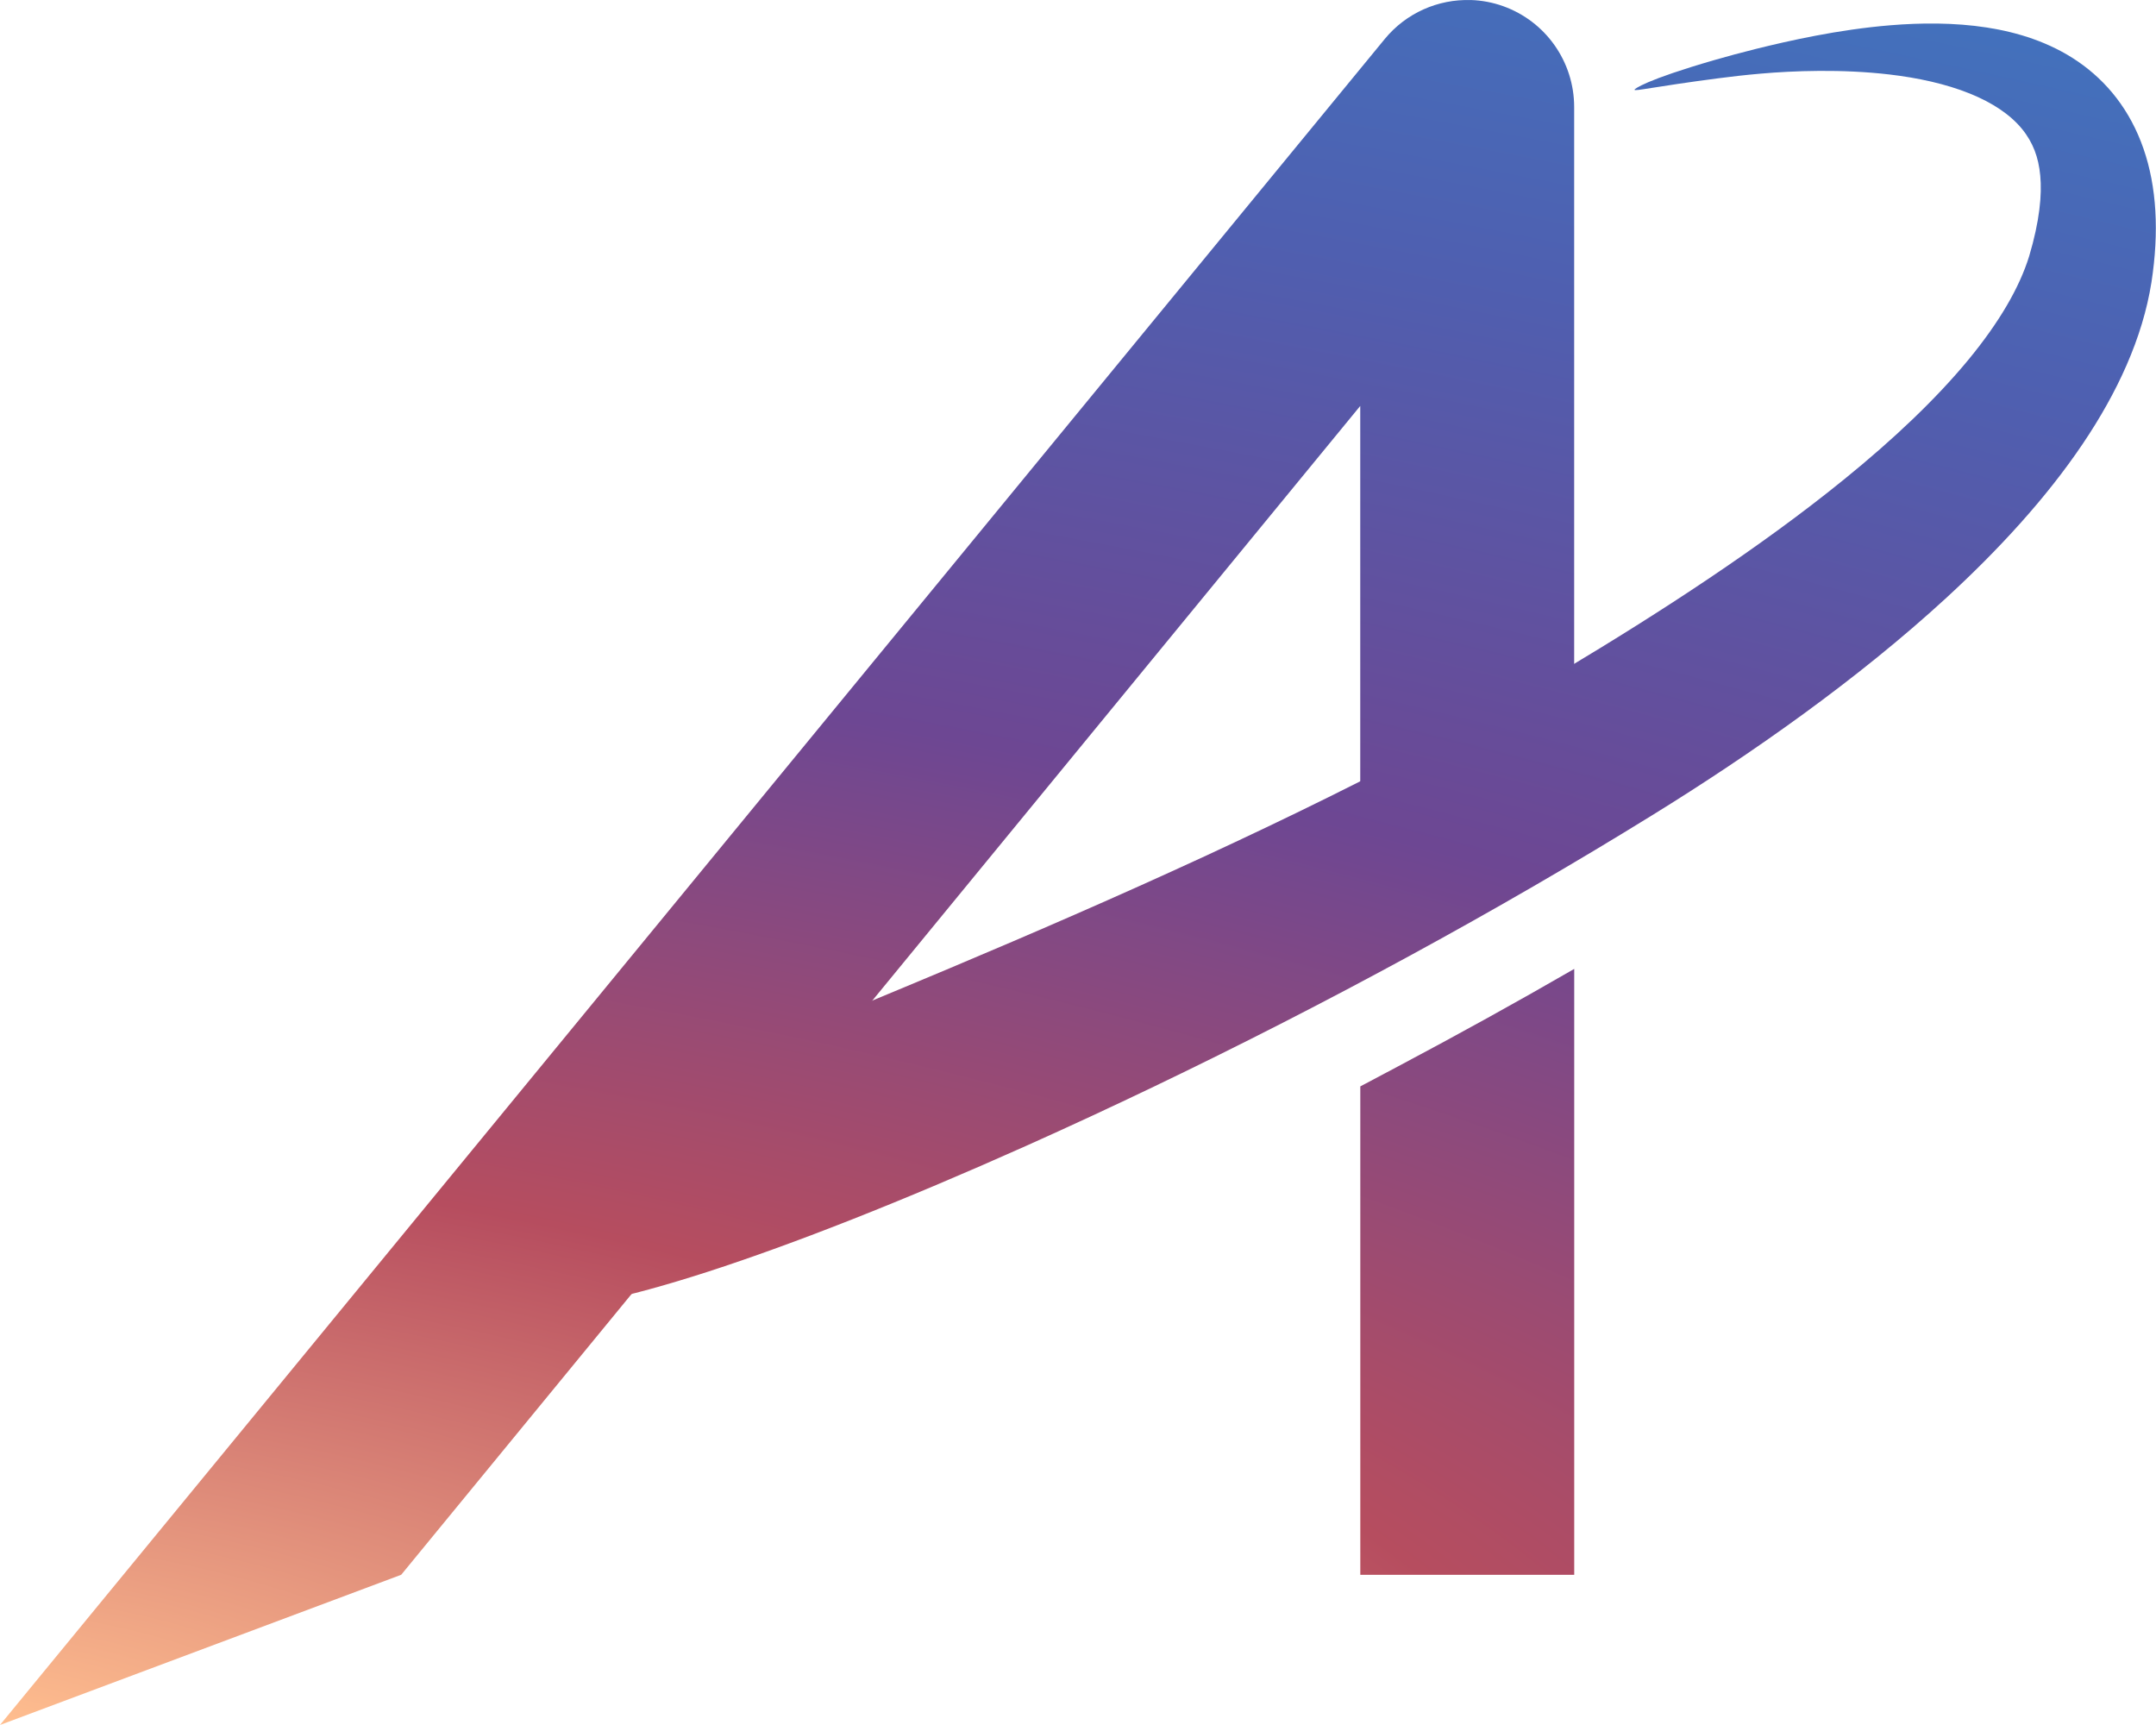
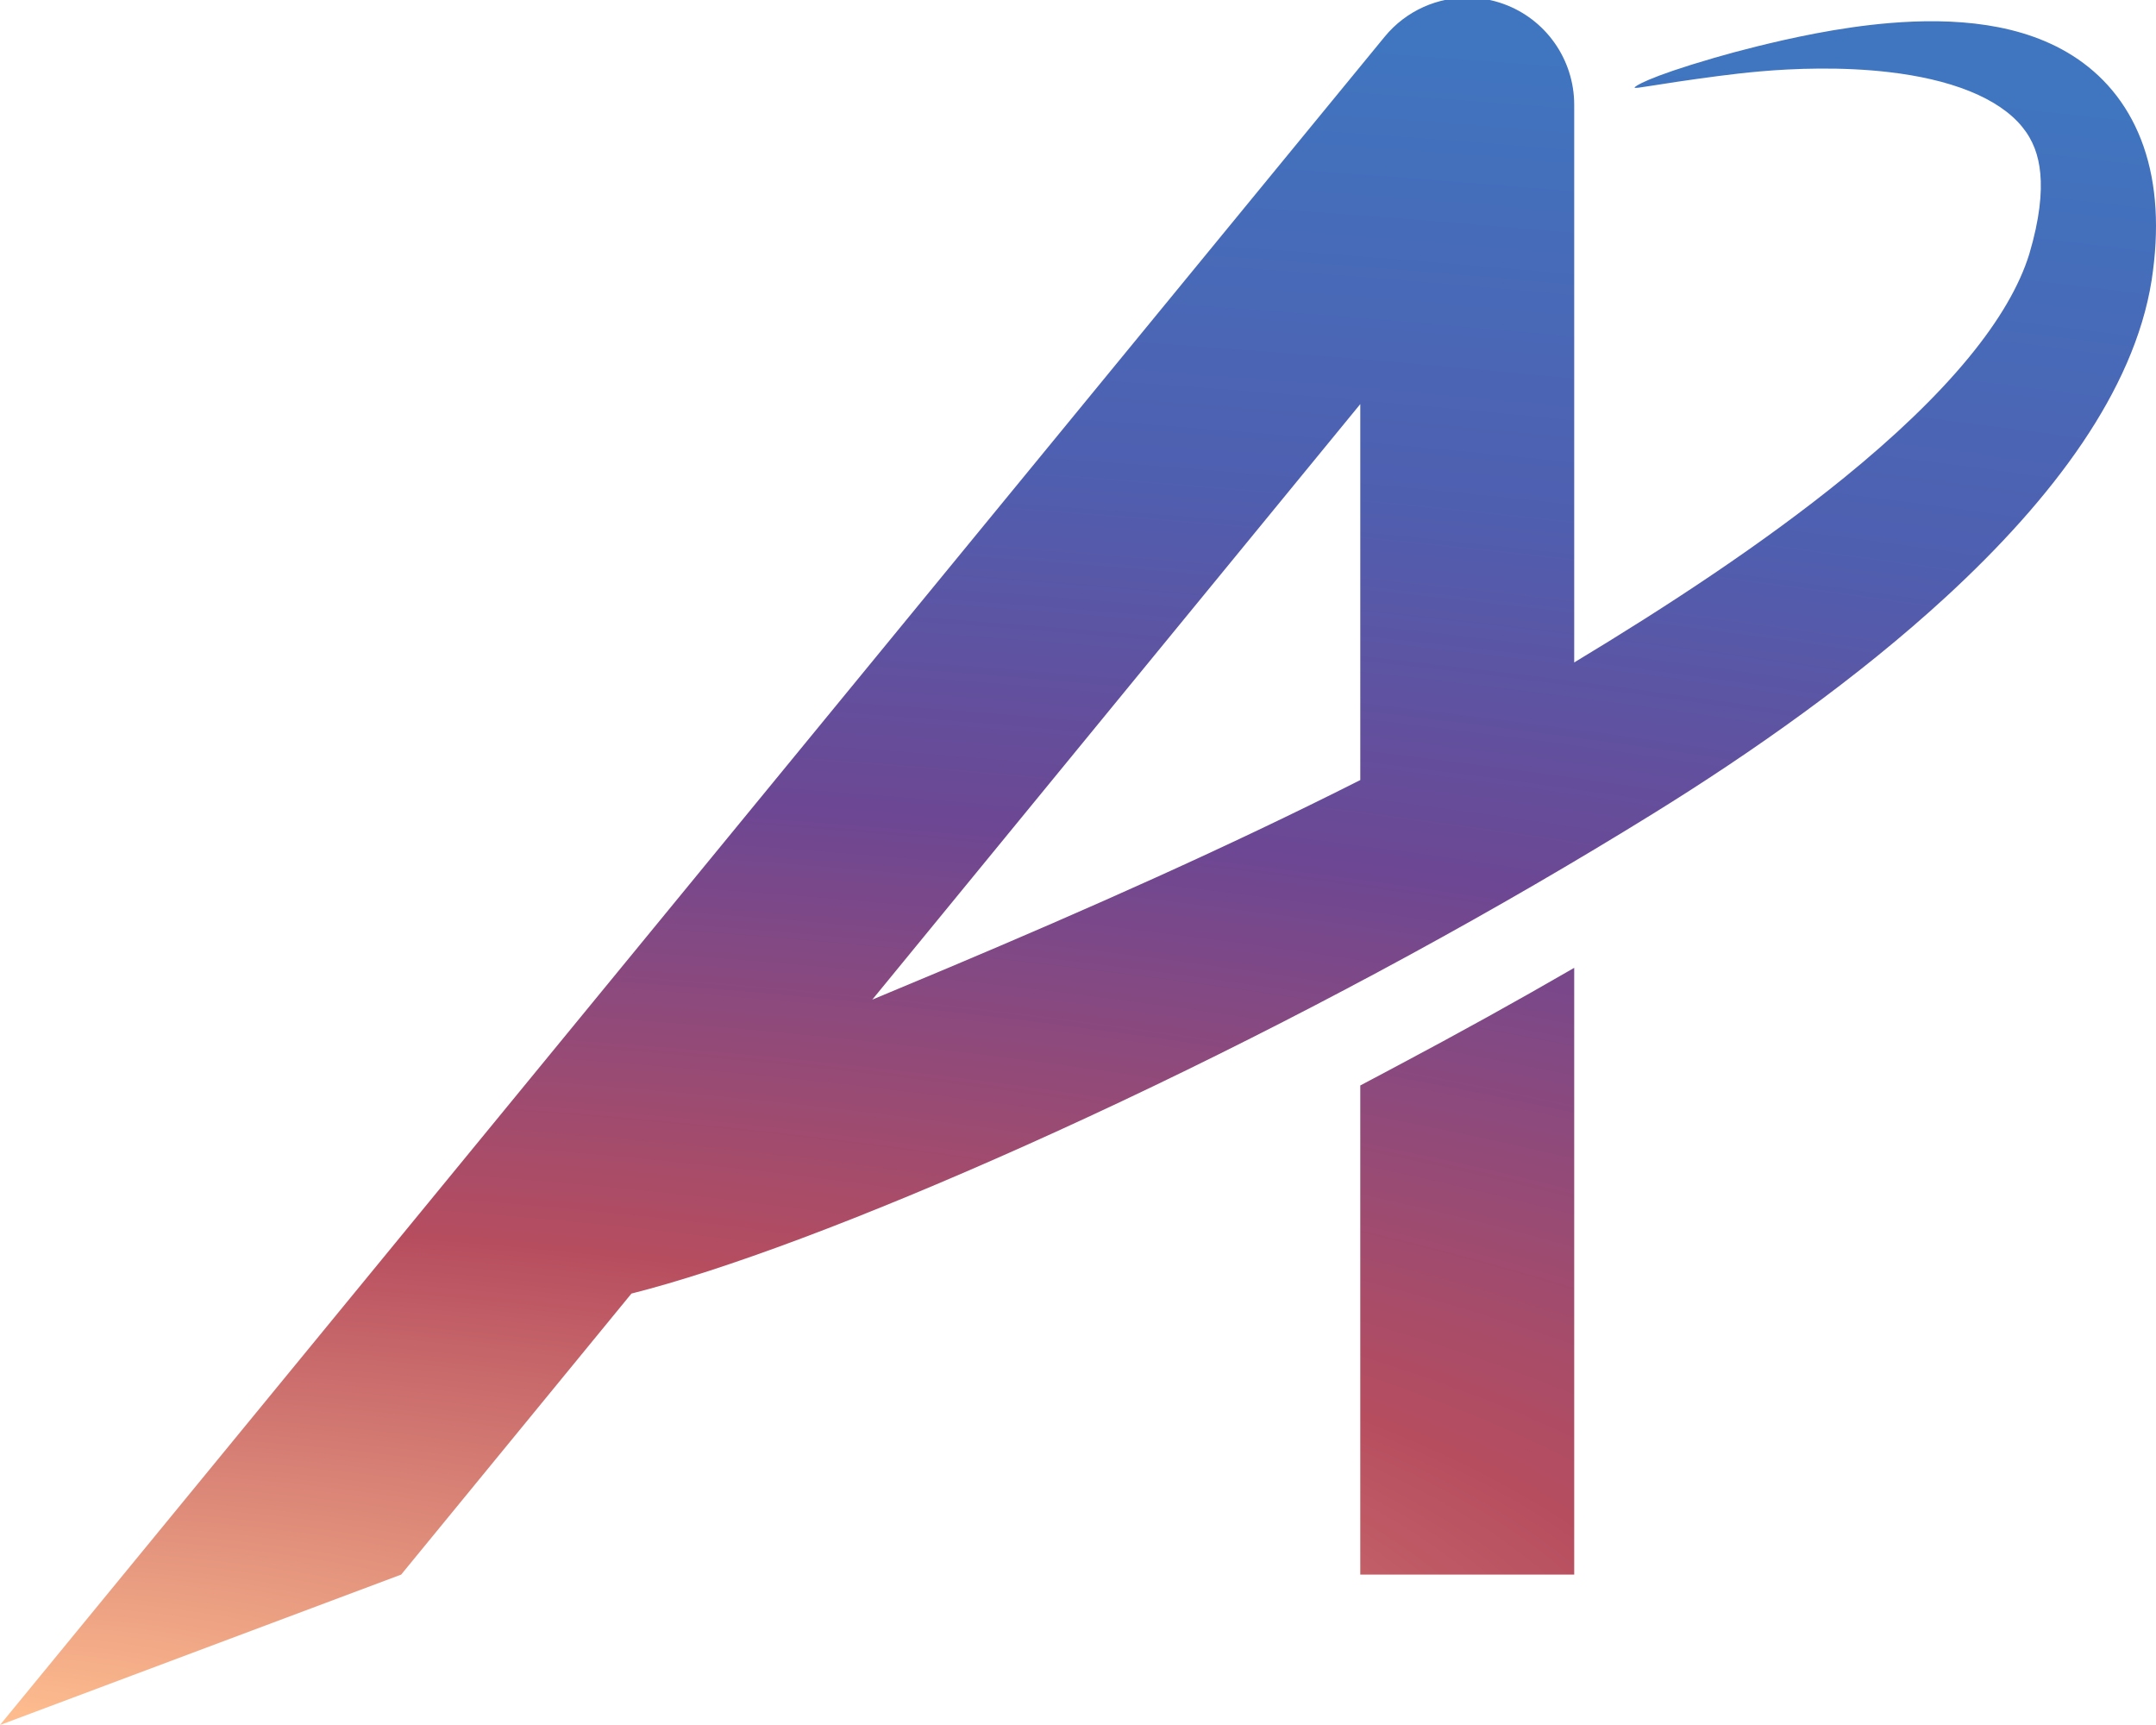
<svg xmlns="http://www.w3.org/2000/svg" xmlns:xlink="http://www.w3.org/1999/xlink" width="375" height="300" viewBox="0 0 375 300" version="1.1" id="svg1">
  <defs id="defs1">
-     <linearGradient id="linearGradient20">
-       <stop offset="0" style="stop-color:#ffbe8f;stop-opacity:1;" id="stop16" />
-       <stop offset="0.28" style="stop-color:#b64d5f;stop-opacity:1;" id="stop17" />
-       <stop offset="0.54" style="stop-color:#6d4793;stop-opacity:1;" id="stop18" />
-       <stop offset="0.8" style="stop-color:#4f5fb0;stop-opacity:1;" id="stop19" />
-       <stop offset="1" style="stop-color:#4075bf;stop-opacity:1;" id="stop20" />
+     <linearGradient id="linearGradient9">
+       <stop offset="0" style="stop-color:#ffbe8f;stop-opacity:1;" id="stop5" />
+       <stop offset="0.291" style="stop-color:#b64d5f;stop-opacity:1;" id="stop6" />
+       <stop offset="0.545" style="stop-color:#6d4793;stop-opacity:1;" id="stop7" />
+       <stop offset="0.748" style="stop-color:#4f5fb0;stop-opacity:1;" id="stop8" />
+       <stop offset="1" style="stop-color:#4075bf;stop-opacity:1;" id="stop9" />
    </linearGradient>
-     <radialGradient xlink:href="#linearGradient20" id="radialGradient24" gradientUnits="userSpaceOnUse" gradientTransform="matrix(1.924511,0.163003,-0.05870745,0.6933202,-17.3978,-1.349414)" cx="24.886" cy="119.84" fx="24.886" fy="119.84" r="51.056" />
-     <radialGradient xlink:href="#linearGradient20" id="radialGradient25" gradientUnits="userSpaceOnUse" gradientTransform="matrix(1.924511,0.163003,-0.05870745,0.6933202,-17.3978,-1.349414)" cx="24.886" cy="119.84" fx="24.886" fy="119.84" r="51.056" />
-     <radialGradient xlink:href="#linearGradient20" id="radialGradient26" gradientUnits="userSpaceOnUse" gradientTransform="matrix(1.924511,0.163003,-0.05870745,0.6933202,-17.3978,-1.349414)" cx="24.886" cy="119.84" fx="24.886" fy="119.84" r="51.056" />
+     <radialGradient xlink:href="#linearGradient9" id="radialGradient23" gradientUnits="userSpaceOnUse" gradientTransform="matrix(20.08446,6.8511418e-7,-0.1284375,5.882716,-471.3806,-462.8927)" cx="24.299" cy="129.684" fx="24.299" fy="129.684" r="51.056" />
  </defs>
-   <g id="layer1" transform="matrix(1.001388,0,0,1,-19.45576,-83.93497)">
-     <g id="g26" style="font-variation-settings:normal;vector-effect:none;fill:url(#radialGradient26);fill-opacity:1;stroke:none;stroke-width:1.372;stroke-linecap:butt;stroke-linejoin:miter;stroke-miterlimit:4;stroke-dasharray:none;stroke-dashoffset:0;stroke-opacity:1;-inkscape-stroke:none;stop-color:#000000" transform="matrix(10.02829,0,0,10.0503,-215.8264,-478.3254)">
-       <path id="path23" style="font-variation-settings:normal;baseline-shift:baseline;display:inline;overflow:visible;opacity:1;vector-effect:none;fill:url(#radialGradient24);fill-opacity:1;stroke:none;stroke-width:1.372;stroke-linecap:butt;stroke-linejoin:miter;stroke-miterlimit:4;stroke-dasharray:none;stroke-dashoffset:0;stroke-opacity:1;-inkscape-stroke:none;enable-background:accumulate;stop-color:#000000;stop-opacity:1" d="m 48.934,55.946 c -0.565,-0.019 -1.12,0.222 -1.492,0.675 L 23.459,85.794 30.408,83.195 47.019,62.969 v 7.375 l 3.705,-2.072 v -10.477 c -8.01e-4,-0.782 -0.492,-1.479 -1.228,-1.743 -0.184,-0.066 -0.374,-0.101 -0.562,-0.107 z m 1.791,16.765 c -0.992,0.573 -2.011,1.135 -3.043,1.682 l -0.662,0.351 v 8.452 h 3.705 z" />
-       <path style="font-variation-settings:normal;display:inline;vector-effect:none;fill:url(#radialGradient25);fill-opacity:1;fill-rule:nonzero;stroke:none;stroke-width:1.372;stroke-linecap:butt;stroke-linejoin:miter;stroke-miterlimit:4;stroke-dasharray:none;stroke-dashoffset:0;stroke-opacity:1;-inkscape-stroke:none;stop-color:#000000;stop-opacity:1" d="m 31.95,77.607 c -0.009,-0.197 -0.46,-0.722 -0.053,-1.18 0.725,-0.813 3.773,-1.945 8.005,-3.725 2.892,-1.216 5.909,-2.561 8.667,-4.044 0.699,-0.376 1.36,-0.749 1.979,-1.12 1.664,-0.995 3.399,-2.12 4.85,-3.297 0.86,-0.697 1.594,-1.393 2.155,-2.072 0.535,-0.649 0.883,-1.247 1.052,-1.792 0.092,-0.308 0.147,-0.574 0.176,-0.804 0.029,-0.229 0.031,-0.423 0.016,-0.587 -0.015,-0.165 -0.048,-0.309 -0.098,-0.438 -0.051,-0.131 -0.122,-0.255 -0.218,-0.372 -0.202,-0.246 -0.507,-0.452 -0.903,-0.612 -0.421,-0.17 -0.905,-0.273 -1.389,-0.33 -0.833,-0.098 -1.674,-0.064 -2.237,-0.015 -0.265,0.023 -0.514,0.052 -0.737,0.081 -1.122,0.147 -1.437,0.227 -1.446,0.198 -0.004,-0.013 0.184,-0.167 1.38,-0.513 0.22,-0.064 0.466,-0.13 0.731,-0.196 0.555,-0.137 1.415,-0.333 2.32,-0.407 0.523,-0.043 1.107,-0.049 1.674,0.039 0.527,0.082 1.087,0.252 1.581,0.592 0.242,0.167 0.468,0.374 0.664,0.63 0.194,0.253 0.352,0.545 0.466,0.875 0.114,0.328 0.182,0.687 0.205,1.073 0.023,0.386 4.65e-4,0.799 -0.067,1.237 -0.154,0.972 -0.595,1.916 -1.193,2.801 -0.628,0.93 -1.448,1.823 -2.358,2.659 -1.536,1.411 -3.373,2.7 -5.097,3.764 -0.648,0.4 -1.328,0.808 -2.045,1.223 -2.812,1.629 -5.865,3.187 -8.798,4.498 -4.281,1.913 -7.528,2.957 -8.589,2.787 -0.608,-0.097 -0.584,-0.799 -0.697,-0.955 z" id="path25" />
-     </g>
-   </g>
+   <path id="path18" style="font-weight:596;font-size:31.404px;font-family:'Red Hat Display';-inkscape-font-specification:'Red Hat Display weight=596';font-variation-settings:normal;letter-spacing:-1.227px;display:inline;vector-effect:none;fill:url(#radialGradient23);fill-opacity:1;stroke:none;stroke-width:13.797;stroke-linecap:butt;stroke-linejoin:miter;stroke-miterlimit:4;stroke-dasharray:none;stroke-dashoffset:0;stroke-opacity:1;-inkscape-stroke:none;stop-color:#000000" d="M 255.825,-0.406 C 250.15,-0.595 244.576,1.831 240.838,6.391 L 0,300 69.778,273.84 109.828,224.969 c 16.003,-4.036 40.04,-12.983 68.685,-25.812 29.449,-13.188 60.11,-28.874 88.348,-45.267 7.197,-4.178 14.03,-8.281 20.538,-12.306 17.311,-10.708 35.76,-23.683 51.183,-37.885 9.136,-8.413 17.376,-17.409 23.681,-26.764 6.005,-8.91 10.432,-18.415 11.979,-28.194 0.675,-4.407 0.902,-8.56 0.67,-12.448 -0.231,-3.885 -0.92,-7.492 -2.063,-10.795 -1.151,-3.325 -2.735,-6.262 -4.681,-8.808 -1.964,-2.57 -4.232,-4.659 -6.664,-6.338 C 356.538,6.922 350.918,5.212 345.624,4.389 339.921,3.503 334.065,3.567 328.809,3.998 c -9.086,0.746 -17.727,2.714 -23.301,4.092 -2.661,0.658 -5.13,1.329 -7.344,1.971 -11.819,3.429 -13.836,4.983 -13.856,5.16 -2e-5,6.6e-4 -6e-5,0.003 0,0.004 v 0.001 0.001 c 0.091,0.29 3.252,-0.515 14.52,-1.998 2.243,-0.295 4.742,-0.584 7.401,-0.819 5.654,-0.498 14.103,-0.842 22.465,0.149 4.865,0.577 9.724,1.609 13.949,3.322 3.976,1.612 7.038,3.685 9.067,6.161 0.965,1.177 1.676,2.418 2.185,3.741 0.5,1.299 0.833,2.755 0.984,4.412 0.151,1.658 0.128,3.611 -0.159,5.912 -0.289,2.316 -0.845,4.994 -1.765,8.089 -1.7,5.482 -5.186,11.506 -10.563,18.035 -5.629,6.836 -13.007,13.833 -21.641,20.852 C 306.691,94.516 289.978,105.456 273.807,115.209 V 18.207 C 273.8,10.339 268.863,3.321 261.471,0.671 259.623,0.009 257.717,-0.343 255.825,-0.406 Z M 236.598,70.278 v 65.382 c -23.262,11.757 -47.785,22.598 -71.468,32.579 -4.614,1.945 -9.089,3.813 -13.408,5.608 z M 273.807,168.32 c -9.964,5.766 -20.194,11.427 -30.561,16.928 l -6.649,3.531 V 273.84 H 273.807 Z" />
</svg>
